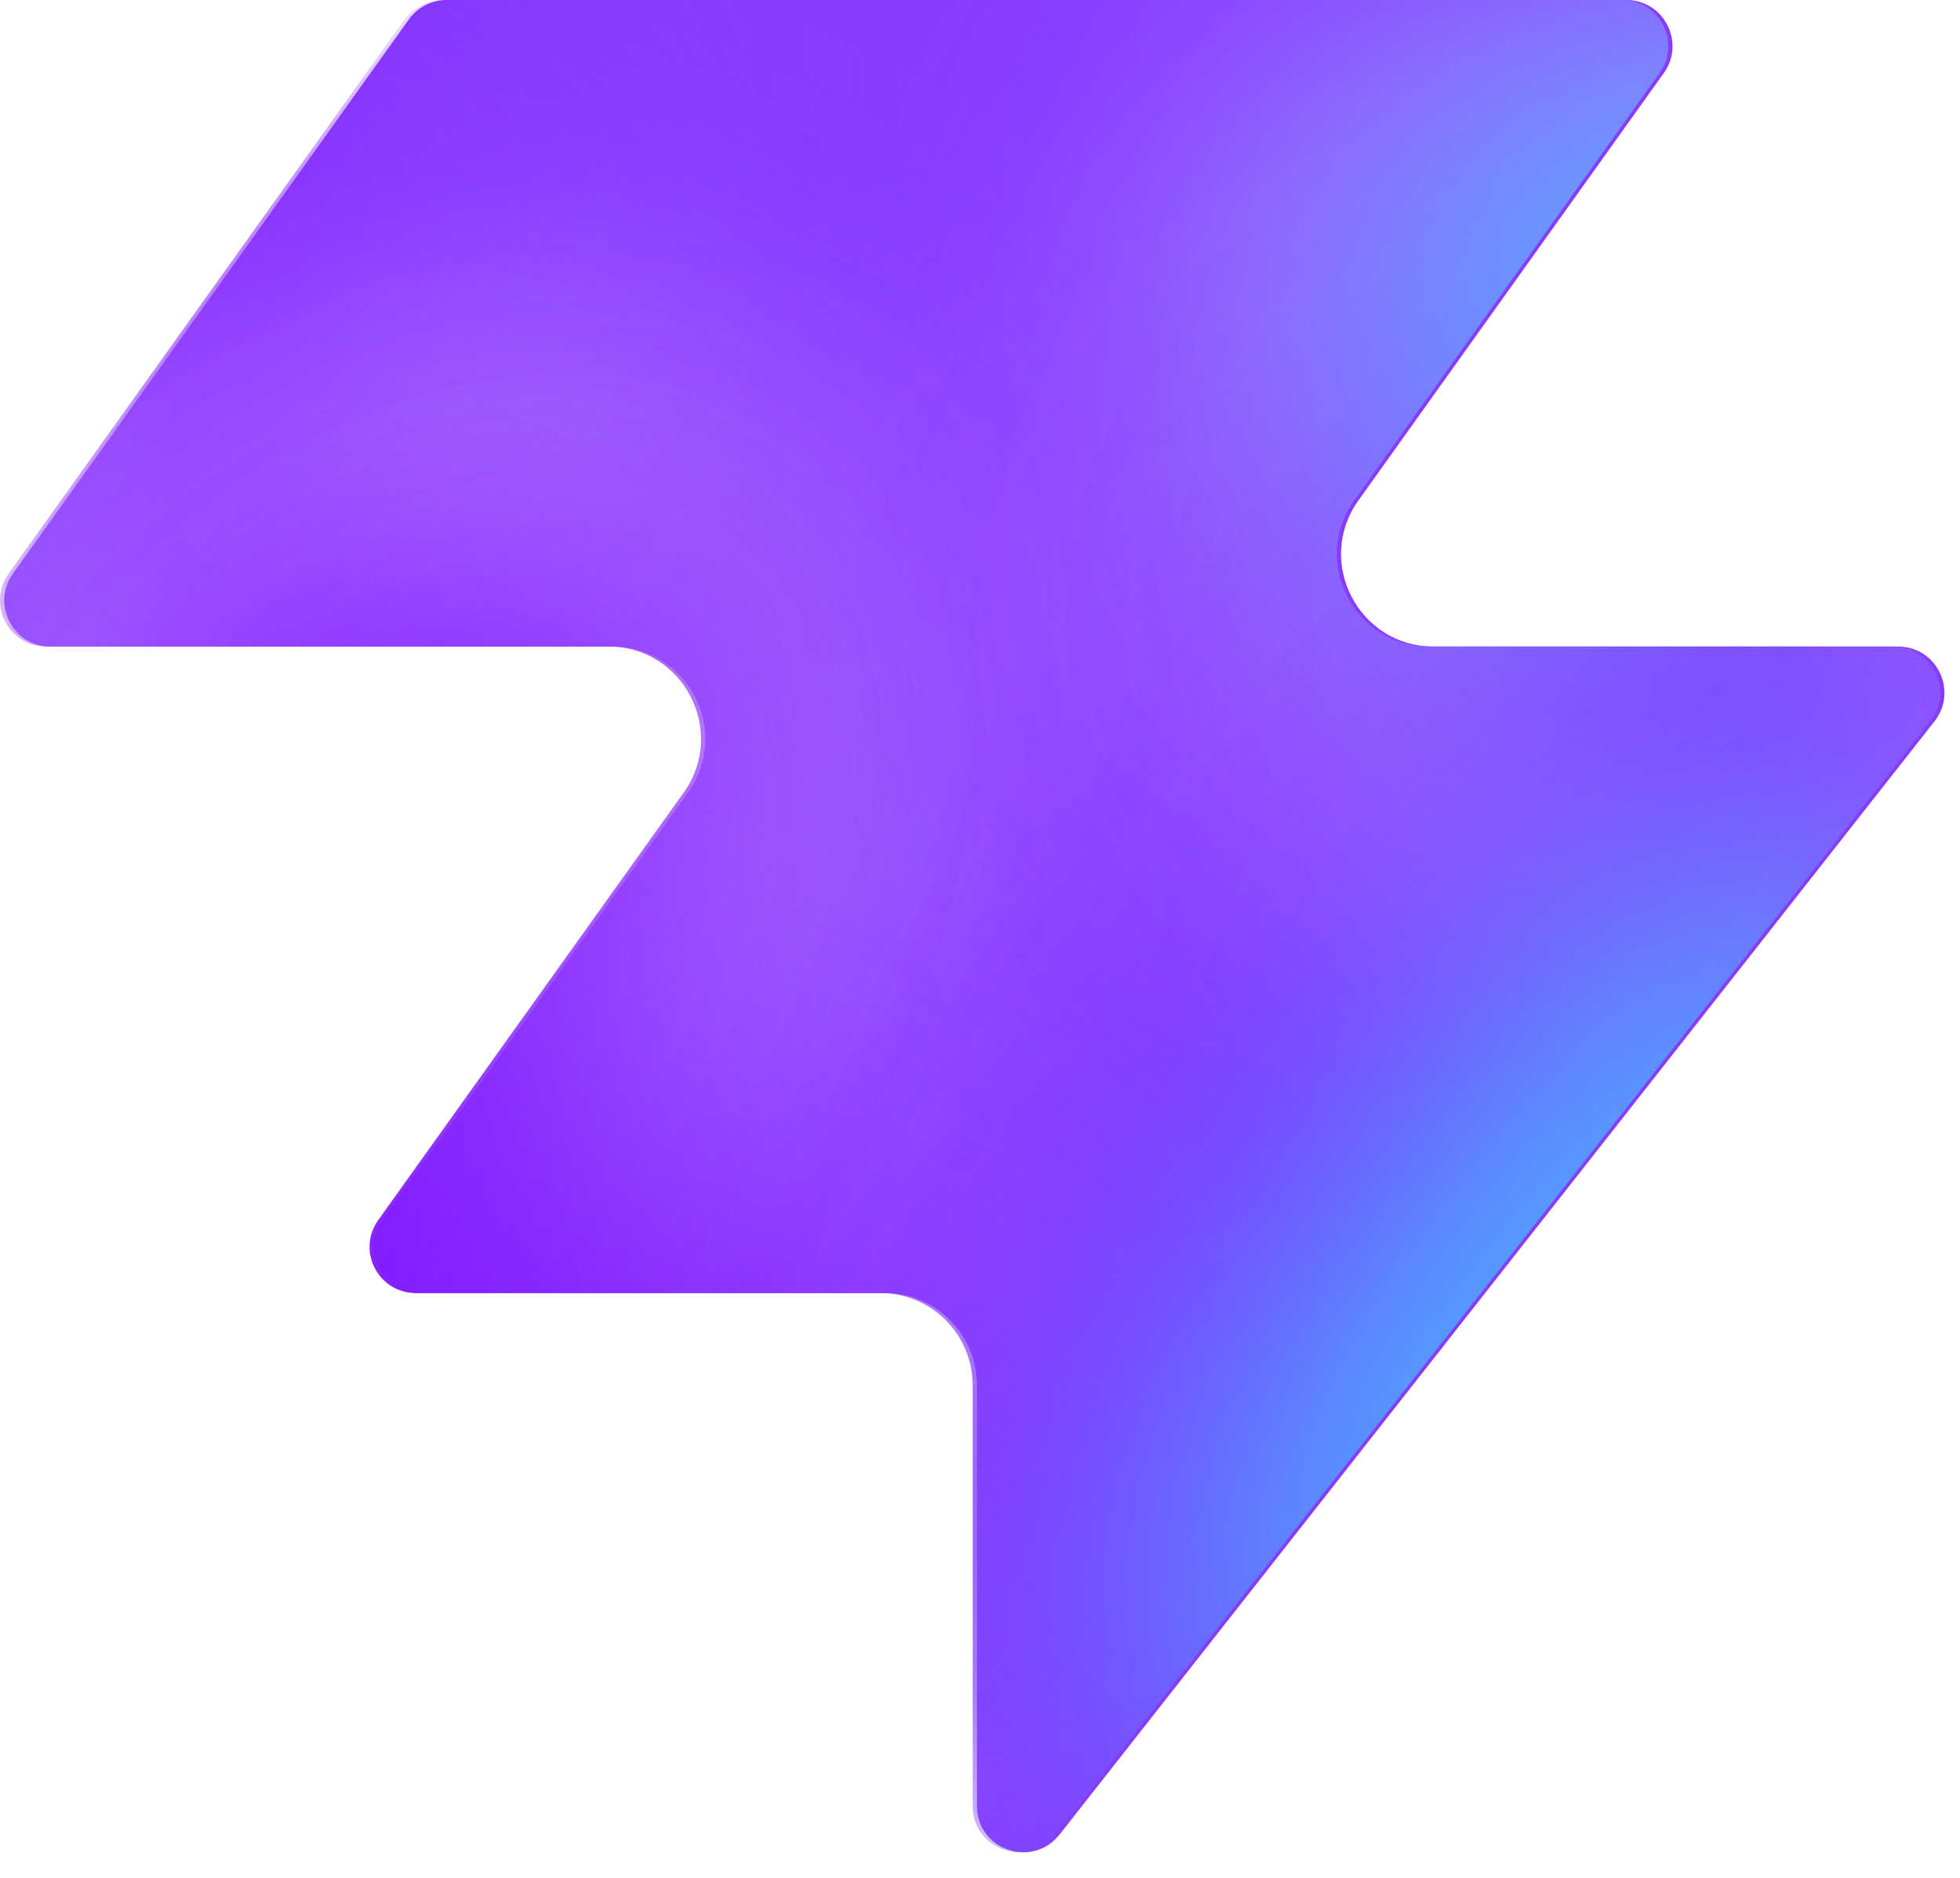
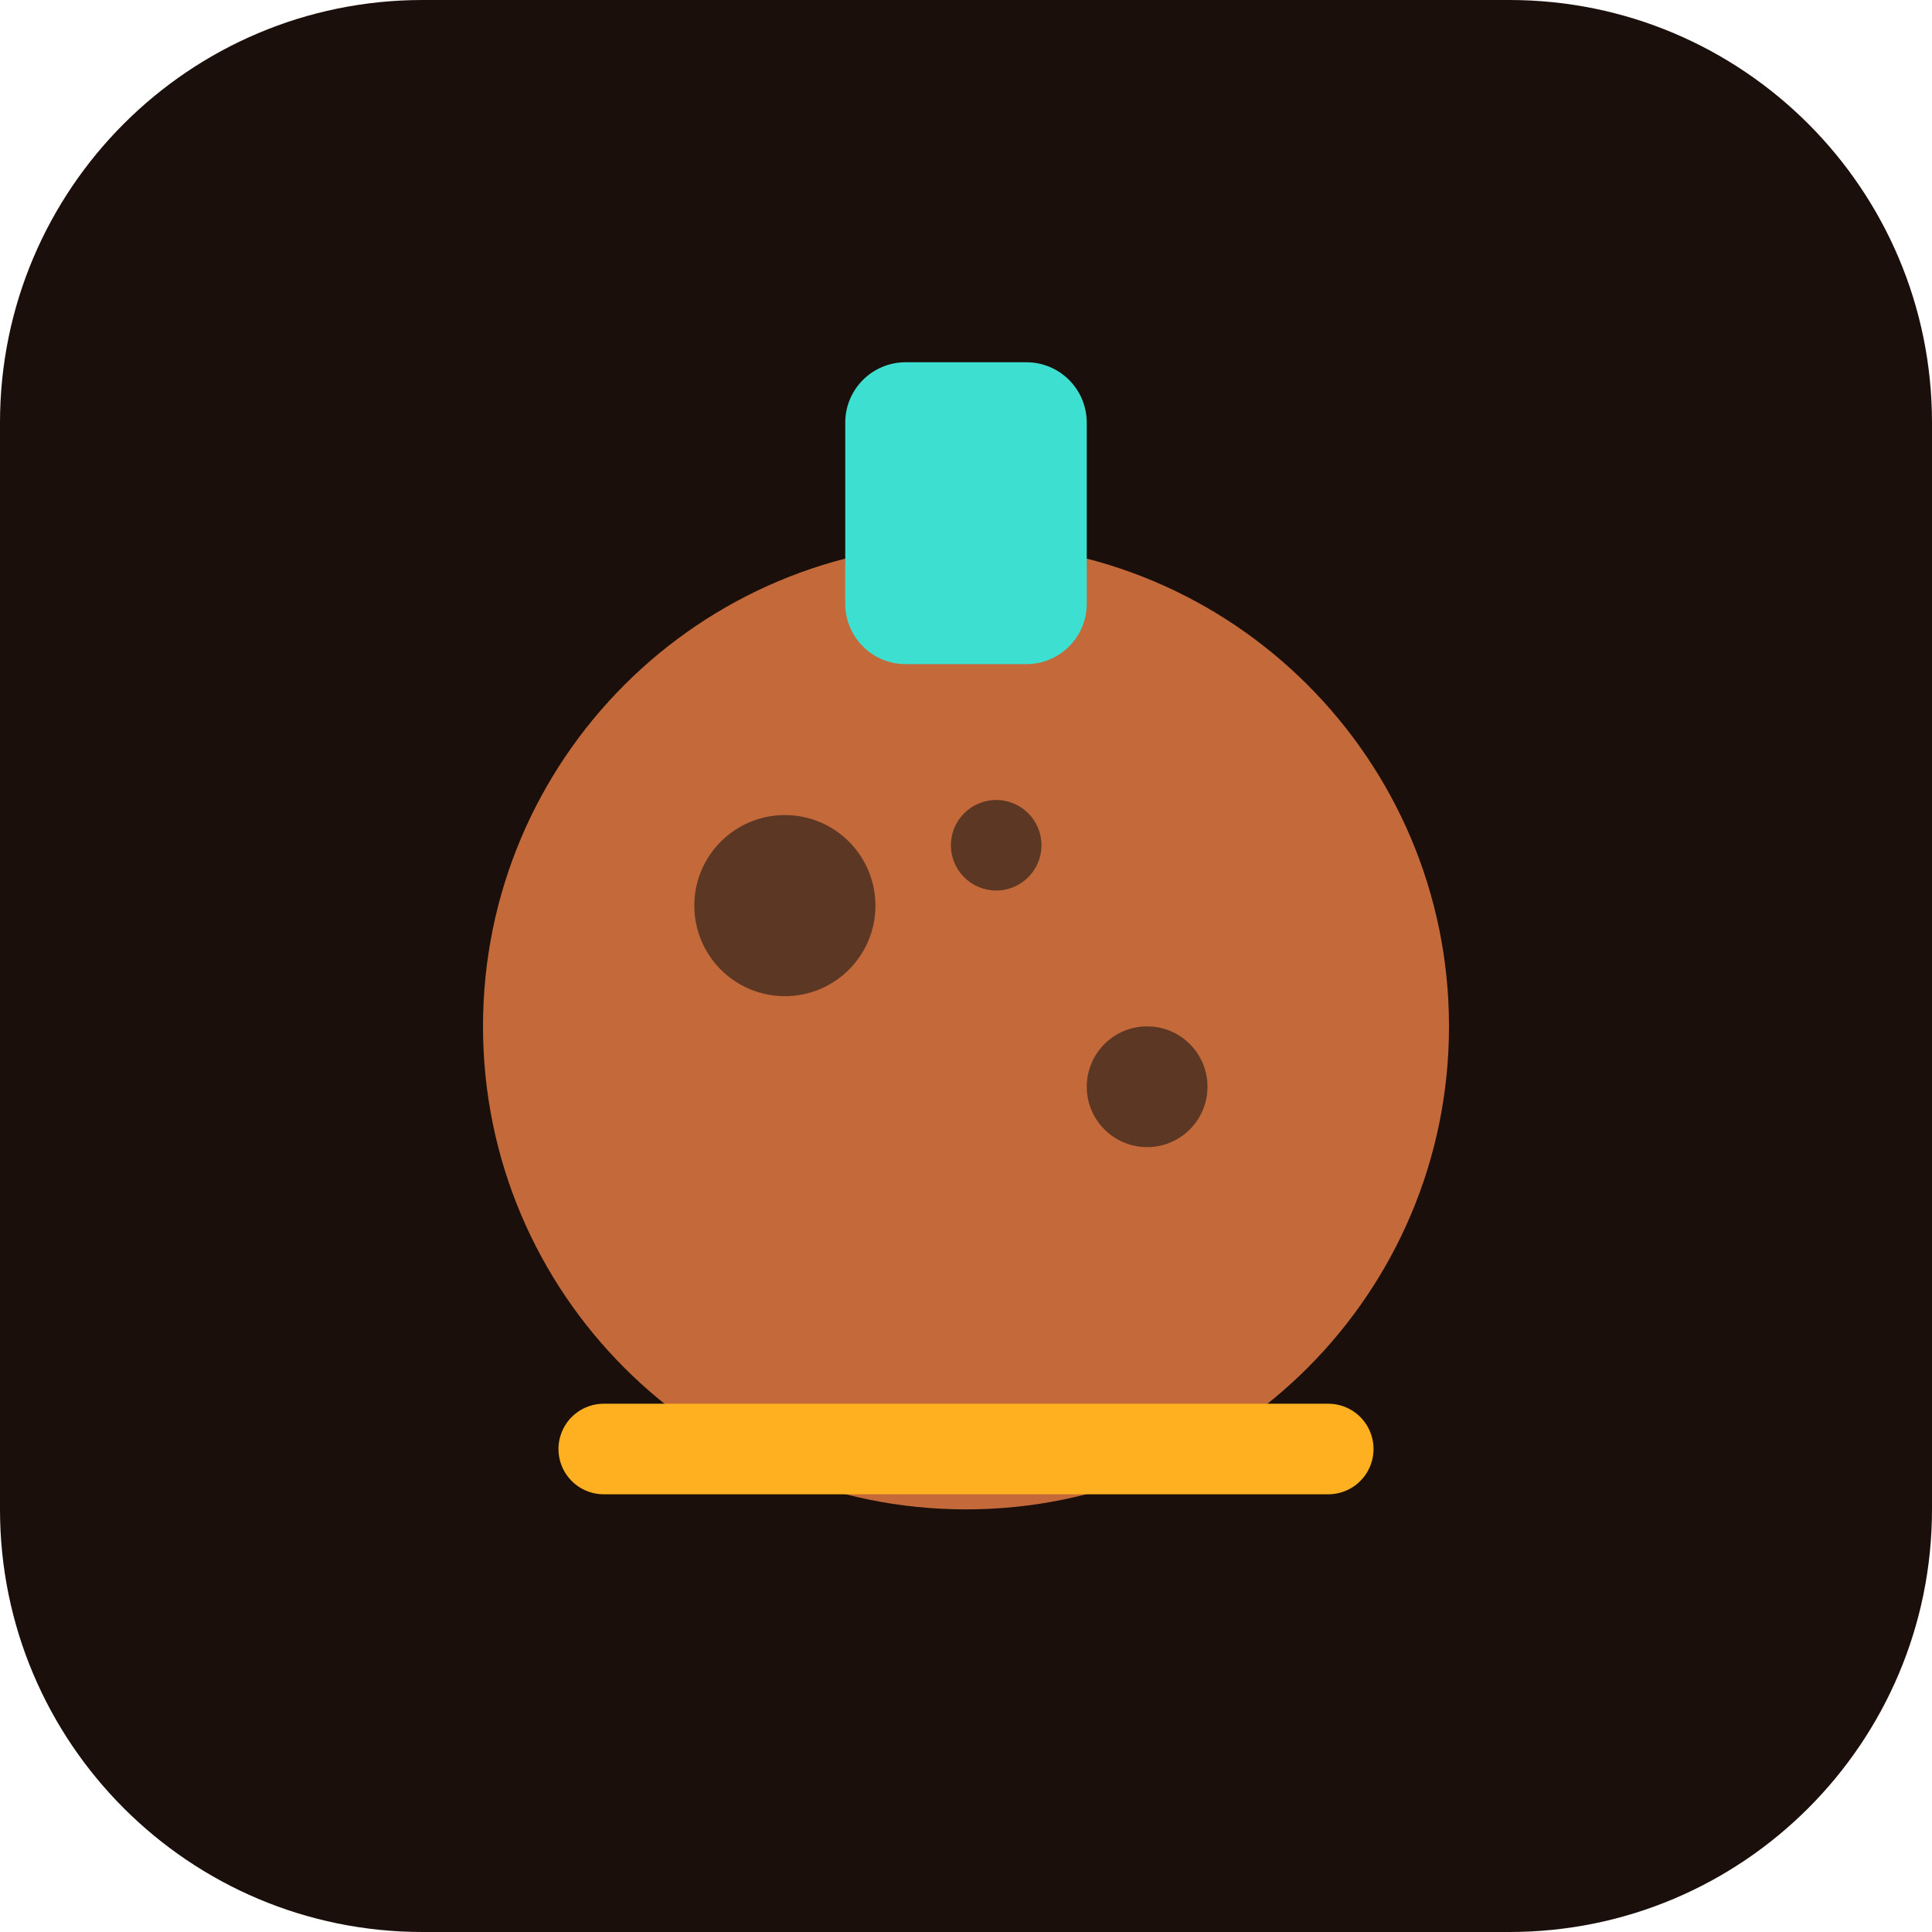
- <svg xmlns="http://www.w3.org/2000/svg" width="48" height="46" fill="none" viewBox="0 0 48 46">
-   <path fill="#863bff" d="M25.946 44.938c-.664.845-2.021.375-2.021-.698V33.937a2.26 2.26 0 0 0-2.262-2.262H10.287c-.92 0-1.456-1.04-.92-1.788l7.48-10.471c1.07-1.497 0-3.578-1.842-3.578H1.237c-.92 0-1.456-1.04-.92-1.788L10.013.474c.214-.297.556-.474.92-.474h28.894c.92 0 1.456 1.04.92 1.788l-7.48 10.471c-1.07 1.498 0 3.579 1.842 3.579h11.377c.943 0 1.473 1.088.89 1.83L25.947 44.94z" style="fill:#863bff;fill:color(display-p3 .525 .23 1);fill-opacity:1" />
-   <mask id="a" width="48" height="46" x="0" y="0" maskUnits="userSpaceOnUse" style="mask-type:alpha">
-     <path fill="#000" d="M25.842 44.938c-.664.844-2.021.375-2.021-.698V33.937a2.26 2.26 0 0 0-2.262-2.262H10.183c-.92 0-1.456-1.04-.92-1.788l7.48-10.471c1.07-1.498 0-3.579-1.842-3.579H1.133c-.92 0-1.456-1.04-.92-1.787L9.91.473c.214-.297.556-.474.92-.474h28.894c.92 0 1.456 1.04.92 1.788l-7.48 10.471c-1.07 1.498 0 3.578 1.842 3.578h11.377c.943 0 1.473 1.088.89 1.832L25.843 44.94z" style="fill:#000;fill-opacity:1" />
-   </mask>
-   <g mask="url(#a)">
-     <g filter="url(#b)">
-       <ellipse cx="5.508" cy="14.704" fill="#ede6ff" rx="5.508" ry="14.704" style="fill:#ede6ff;fill:color(display-p3 .927 .903 1);fill-opacity:1" transform="matrix(.00324 1 1 -.00324 -4.47 31.516)" />
-     </g>
-     <g filter="url(#c)">
-       <ellipse cx="10.399" cy="29.851" fill="#ede6ff" rx="10.399" ry="29.851" style="fill:#ede6ff;fill:color(display-p3 .927 .903 1);fill-opacity:1" transform="matrix(.00324 1 1 -.00324 -39.328 7.883)" />
-     </g>
-     <g filter="url(#d)">
-       <ellipse cx="5.508" cy="30.487" fill="#7e14ff" rx="5.508" ry="30.487" style="fill:#7e14ff;fill:color(display-p3 .492 .077 1);fill-opacity:1" transform="rotate(89.814 -25.913 -14.639)scale(1 -1)" />
-     </g>
-     <g filter="url(#e)">
-       <ellipse cx="5.508" cy="30.599" fill="#7e14ff" rx="5.508" ry="30.599" style="fill:#7e14ff;fill:color(display-p3 .492 .077 1);fill-opacity:1" transform="rotate(89.814 -32.644 -3.334)scale(1 -1)" />
-     </g>
-     <g filter="url(#f)">
-       <ellipse cx="5.508" cy="30.599" fill="#7e14ff" rx="5.508" ry="30.599" style="fill:#7e14ff;fill:color(display-p3 .492 .077 1);fill-opacity:1" transform="matrix(.00324 1 1 -.00324 -34.34 30.47)" />
-     </g>
-     <g filter="url(#g)">
-       <ellipse cx="14.072" cy="22.078" fill="#ede6ff" rx="14.072" ry="22.078" style="fill:#ede6ff;fill:color(display-p3 .927 .903 1);fill-opacity:1" transform="rotate(93.35 24.506 48.493)scale(-1 1)" />
-     </g>
-     <g filter="url(#h)">
-       <ellipse cx="3.47" cy="21.501" fill="#7e14ff" rx="3.47" ry="21.501" style="fill:#7e14ff;fill:color(display-p3 .492 .077 1);fill-opacity:1" transform="rotate(89.009 28.708 47.59)scale(-1 1)" />
-     </g>
-     <g filter="url(#i)">
-       <ellipse cx="3.47" cy="21.501" fill="#7e14ff" rx="3.47" ry="21.501" style="fill:#7e14ff;fill:color(display-p3 .492 .077 1);fill-opacity:1" transform="rotate(89.009 28.708 47.59)scale(-1 1)" />
-     </g>
-     <g filter="url(#j)">
-       <ellipse cx=".387" cy="8.972" fill="#7e14ff" rx="4.407" ry="29.108" style="fill:#7e14ff;fill:color(display-p3 .492 .077 1);fill-opacity:1" transform="rotate(39.51 .387 8.972)" />
-     </g>
-     <g filter="url(#k)">
-       <ellipse cx="47.523" cy="-6.092" fill="#7e14ff" rx="4.407" ry="29.108" style="fill:#7e14ff;fill:color(display-p3 .492 .077 1);fill-opacity:1" transform="rotate(37.892 47.523 -6.092)" />
-     </g>
-     <g filter="url(#l)">
-       <ellipse cx="41.412" cy="6.333" fill="#47bfff" rx="5.971" ry="9.665" style="fill:#47bfff;fill:color(display-p3 .28 .748 1);fill-opacity:1" transform="rotate(37.892 41.412 6.333)" />
-     </g>
-     <g filter="url(#m)">
-       <ellipse cx="-1.879" cy="38.332" fill="#7e14ff" rx="4.407" ry="29.108" style="fill:#7e14ff;fill:color(display-p3 .492 .077 1);fill-opacity:1" transform="rotate(37.892 -1.88 38.332)" />
-     </g>
-     <g filter="url(#n)">
-       <ellipse cx="-1.879" cy="38.332" fill="#7e14ff" rx="4.407" ry="29.108" style="fill:#7e14ff;fill:color(display-p3 .492 .077 1);fill-opacity:1" transform="rotate(37.892 -1.88 38.332)" />
-     </g>
-     <g filter="url(#o)">
-       <ellipse cx="35.651" cy="29.907" fill="#7e14ff" rx="4.407" ry="29.108" style="fill:#7e14ff;fill:color(display-p3 .492 .077 1);fill-opacity:1" transform="rotate(37.892 35.651 29.907)" />
-     </g>
-     <g filter="url(#p)">
-       <ellipse cx="38.418" cy="32.4" fill="#47bfff" rx="5.971" ry="15.297" style="fill:#47bfff;fill:color(display-p3 .28 .748 1);fill-opacity:1" transform="rotate(37.892 38.418 32.4)" />
-     </g>
-   </g>
-   <defs>
-     <filter id="b" width="60.045" height="41.654" x="-19.77" y="16.149" color-interpolation-filters="sRGB" filterUnits="userSpaceOnUse">
-       <feFlood flood-opacity="0" result="BackgroundImageFix" />
-       <feBlend in="SourceGraphic" in2="BackgroundImageFix" result="shape" />
-       <feGaussianBlur result="effect1_foregroundBlur_2002_17158" stdDeviation="7.659" />
-     </filter>
-     <filter id="c" width="90.34" height="51.437" x="-54.613" y="-7.533" color-interpolation-filters="sRGB" filterUnits="userSpaceOnUse">
-       <feFlood flood-opacity="0" result="BackgroundImageFix" />
-       <feBlend in="SourceGraphic" in2="BackgroundImageFix" result="shape" />
-       <feGaussianBlur result="effect1_foregroundBlur_2002_17158" stdDeviation="7.659" />
-     </filter>
-     <filter id="d" width="79.355" height="29.4" x="-49.64" y="2.03" color-interpolation-filters="sRGB" filterUnits="userSpaceOnUse">
-       <feFlood flood-opacity="0" result="BackgroundImageFix" />
-       <feBlend in="SourceGraphic" in2="BackgroundImageFix" result="shape" />
-       <feGaussianBlur result="effect1_foregroundBlur_2002_17158" stdDeviation="4.596" />
-     </filter>
-     <filter id="e" width="79.579" height="29.4" x="-45.045" y="20.029" color-interpolation-filters="sRGB" filterUnits="userSpaceOnUse">
-       <feFlood flood-opacity="0" result="BackgroundImageFix" />
-       <feBlend in="SourceGraphic" in2="BackgroundImageFix" result="shape" />
-       <feGaussianBlur result="effect1_foregroundBlur_2002_17158" stdDeviation="4.596" />
-     </filter>
-     <filter id="f" width="79.579" height="29.4" x="-43.513" y="21.178" color-interpolation-filters="sRGB" filterUnits="userSpaceOnUse">
-       <feFlood flood-opacity="0" result="BackgroundImageFix" />
-       <feBlend in="SourceGraphic" in2="BackgroundImageFix" result="shape" />
-       <feGaussianBlur result="effect1_foregroundBlur_2002_17158" stdDeviation="4.596" />
-     </filter>
-     <filter id="g" width="74.749" height="58.852" x="15.756" y="-17.901" color-interpolation-filters="sRGB" filterUnits="userSpaceOnUse">
-       <feFlood flood-opacity="0" result="BackgroundImageFix" />
-       <feBlend in="SourceGraphic" in2="BackgroundImageFix" result="shape" />
-       <feGaussianBlur result="effect1_foregroundBlur_2002_17158" stdDeviation="7.659" />
-     </filter>
-     <filter id="h" width="61.377" height="25.362" x="23.548" y="2.284" color-interpolation-filters="sRGB" filterUnits="userSpaceOnUse">
-       <feFlood flood-opacity="0" result="BackgroundImageFix" />
-       <feBlend in="SourceGraphic" in2="BackgroundImageFix" result="shape" />
-       <feGaussianBlur result="effect1_foregroundBlur_2002_17158" stdDeviation="4.596" />
-     </filter>
-     <filter id="i" width="61.377" height="25.362" x="23.548" y="2.284" color-interpolation-filters="sRGB" filterUnits="userSpaceOnUse">
-       <feFlood flood-opacity="0" result="BackgroundImageFix" />
-       <feBlend in="SourceGraphic" in2="BackgroundImageFix" result="shape" />
-       <feGaussianBlur result="effect1_foregroundBlur_2002_17158" stdDeviation="4.596" />
-     </filter>
-     <filter id="j" width="56.045" height="63.649" x="-27.636" y="-22.853" color-interpolation-filters="sRGB" filterUnits="userSpaceOnUse">
-       <feFlood flood-opacity="0" result="BackgroundImageFix" />
-       <feBlend in="SourceGraphic" in2="BackgroundImageFix" result="shape" />
-       <feGaussianBlur result="effect1_foregroundBlur_2002_17158" stdDeviation="4.596" />
-     </filter>
-     <filter id="k" width="54.814" height="64.646" x="20.116" y="-38.415" color-interpolation-filters="sRGB" filterUnits="userSpaceOnUse">
-       <feFlood flood-opacity="0" result="BackgroundImageFix" />
-       <feBlend in="SourceGraphic" in2="BackgroundImageFix" result="shape" />
-       <feGaussianBlur result="effect1_foregroundBlur_2002_17158" stdDeviation="4.596" />
-     </filter>
-     <filter id="l" width="33.541" height="35.313" x="24.641" y="-11.323" color-interpolation-filters="sRGB" filterUnits="userSpaceOnUse">
-       <feFlood flood-opacity="0" result="BackgroundImageFix" />
-       <feBlend in="SourceGraphic" in2="BackgroundImageFix" result="shape" />
-       <feGaussianBlur result="effect1_foregroundBlur_2002_17158" stdDeviation="4.596" />
-     </filter>
-     <filter id="m" width="54.814" height="64.646" x="-29.286" y="6.009" color-interpolation-filters="sRGB" filterUnits="userSpaceOnUse">
-       <feFlood flood-opacity="0" result="BackgroundImageFix" />
-       <feBlend in="SourceGraphic" in2="BackgroundImageFix" result="shape" />
-       <feGaussianBlur result="effect1_foregroundBlur_2002_17158" stdDeviation="4.596" />
-     </filter>
-     <filter id="n" width="54.814" height="64.646" x="-29.286" y="6.009" color-interpolation-filters="sRGB" filterUnits="userSpaceOnUse">
-       <feFlood flood-opacity="0" result="BackgroundImageFix" />
-       <feBlend in="SourceGraphic" in2="BackgroundImageFix" result="shape" />
-       <feGaussianBlur result="effect1_foregroundBlur_2002_17158" stdDeviation="4.596" />
-     </filter>
-     <filter id="o" width="54.814" height="64.646" x="8.244" y="-2.416" color-interpolation-filters="sRGB" filterUnits="userSpaceOnUse">
-       <feFlood flood-opacity="0" result="BackgroundImageFix" />
-       <feBlend in="SourceGraphic" in2="BackgroundImageFix" result="shape" />
-       <feGaussianBlur result="effect1_foregroundBlur_2002_17158" stdDeviation="4.596" />
-     </filter>
-     <filter id="p" width="39.409" height="43.623" x="18.713" y="10.588" color-interpolation-filters="sRGB" filterUnits="userSpaceOnUse">
-       <feFlood flood-opacity="0" result="BackgroundImageFix" />
-       <feBlend in="SourceGraphic" in2="BackgroundImageFix" result="shape" />
-       <feGaussianBlur result="effect1_foregroundBlur_2002_17158" stdDeviation="4.596" />
-     </filter>
-   </defs>
+ <svg xmlns="http://www.w3.org/2000/svg" viewBox="0 0 64 64" fill="none">
+   <rect width="64" height="64" rx="14" fill="#1a0f0a" />
+   <circle cx="32" cy="34" r="16" fill="#c46a3a" />
+   <circle cx="26" cy="30" r="3" fill="#5c3724" />
+   <circle cx="38" cy="36" r="2" fill="#5c3724" />
+   <circle cx="33" cy="28" r="1.5" fill="#5c3724" />
+   <rect x="28" y="12" width="8" height="10" rx="2" fill="#3de0d0" />
+   <path d="M20 48h24" stroke="#ffb020" stroke-width="3" stroke-linecap="round" />
</svg>
